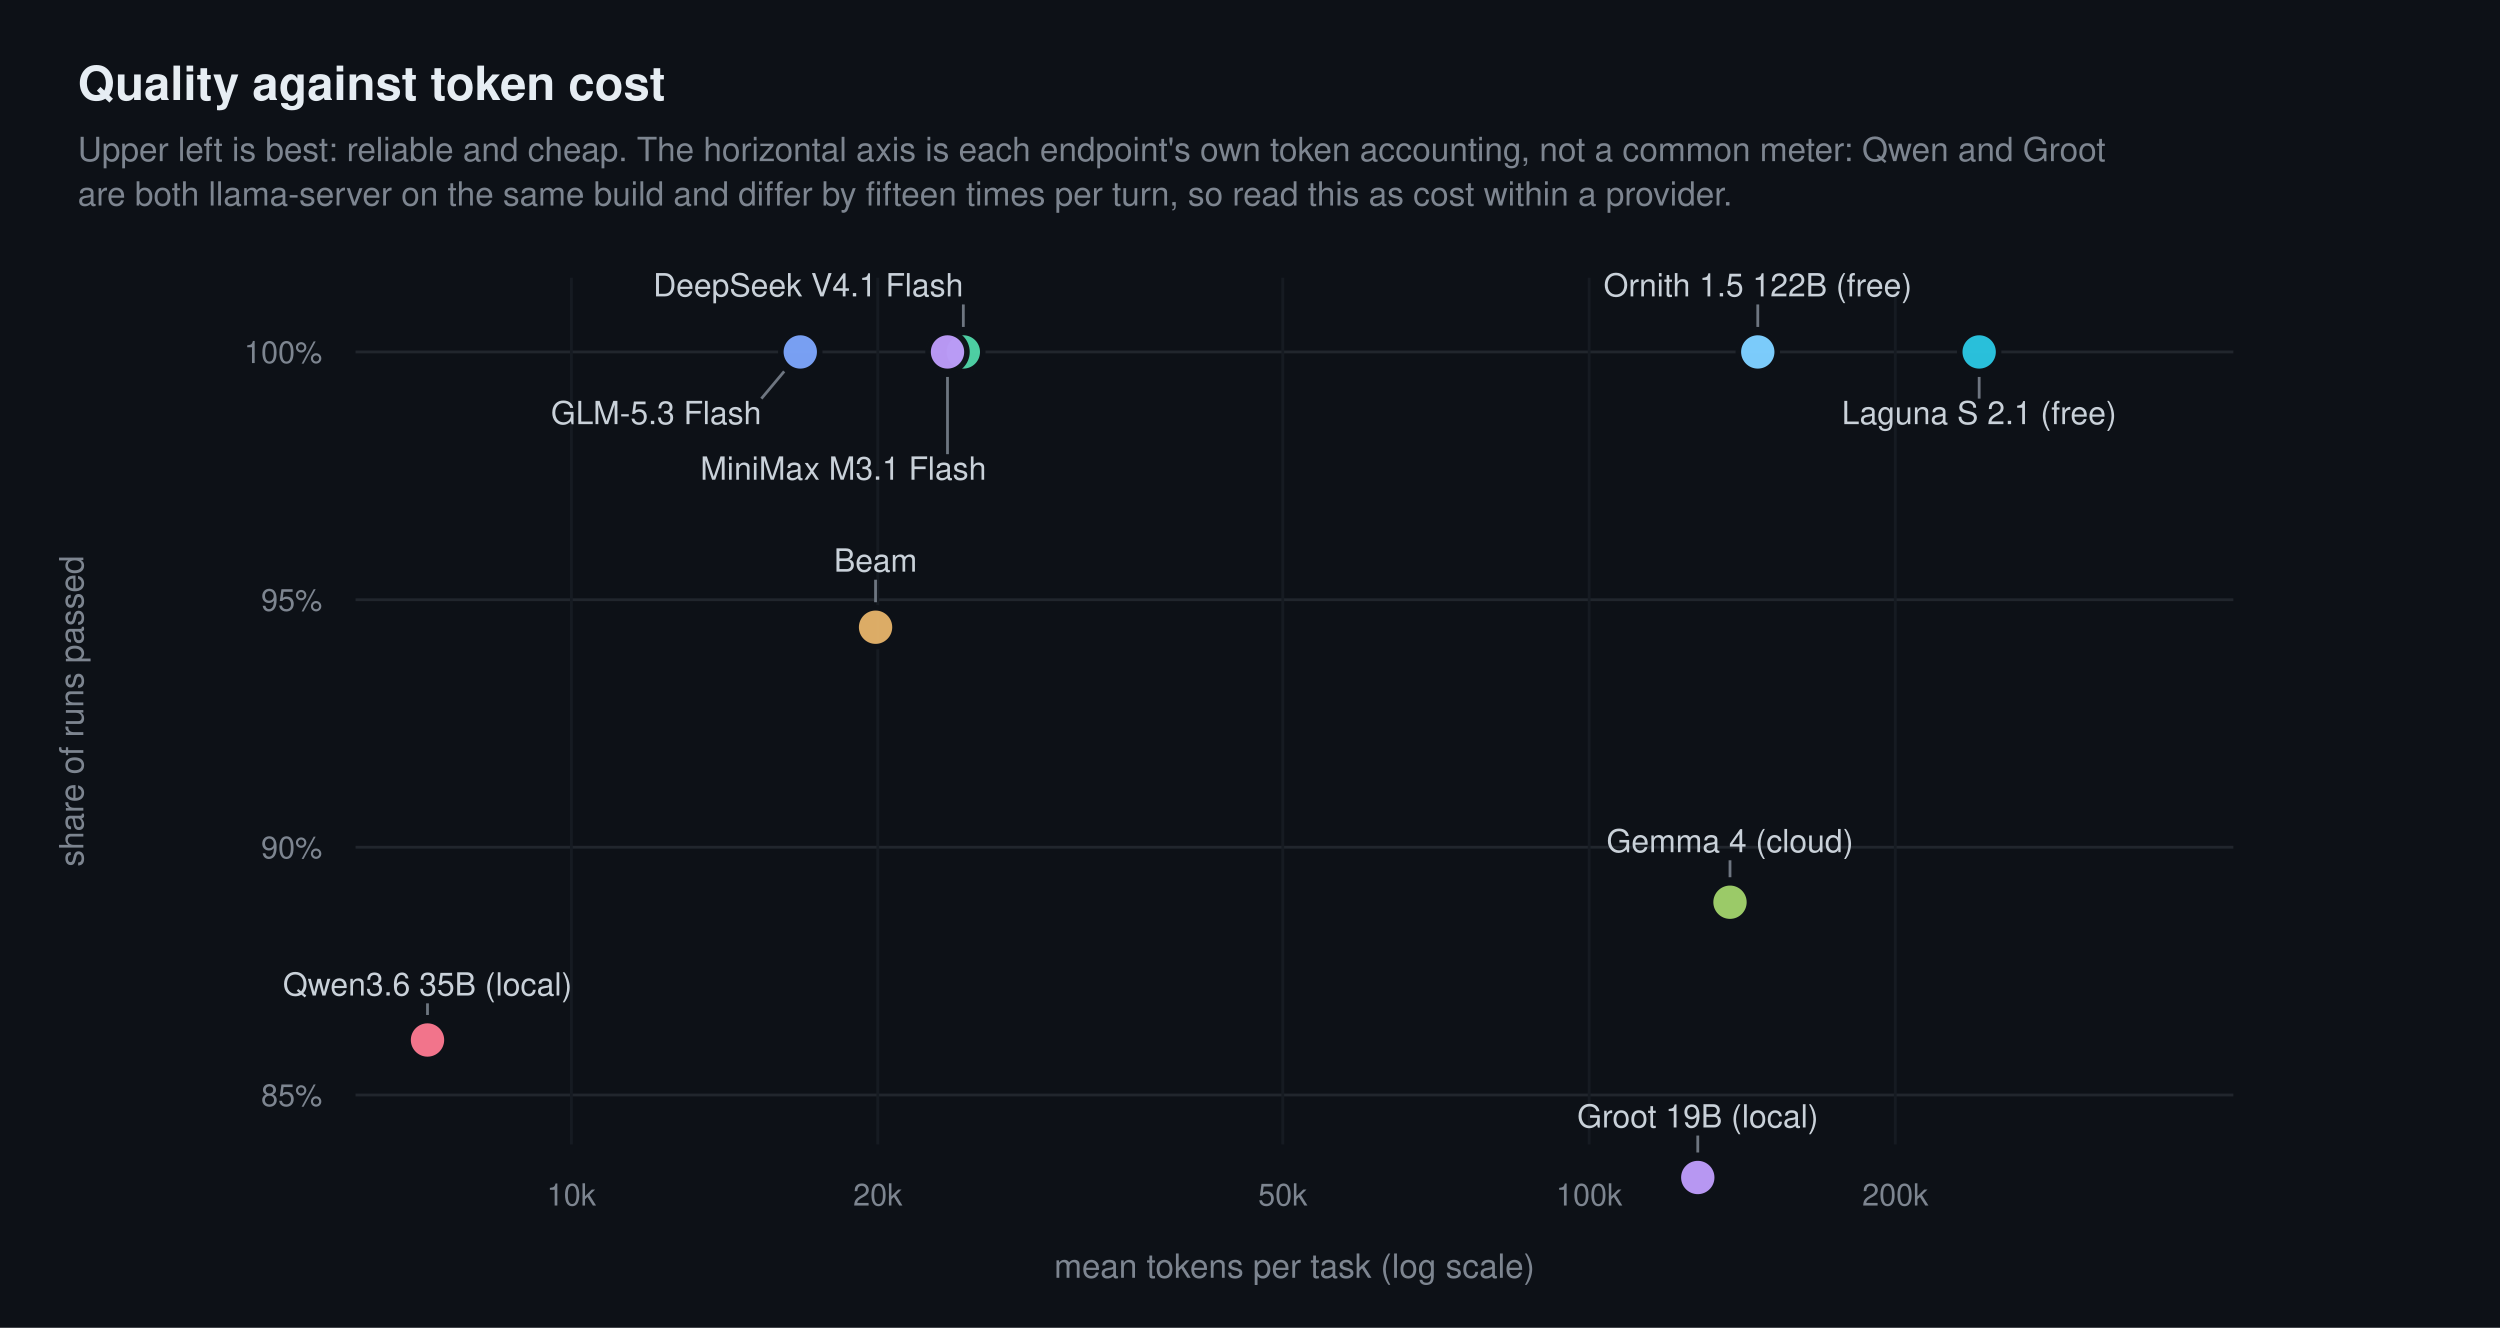
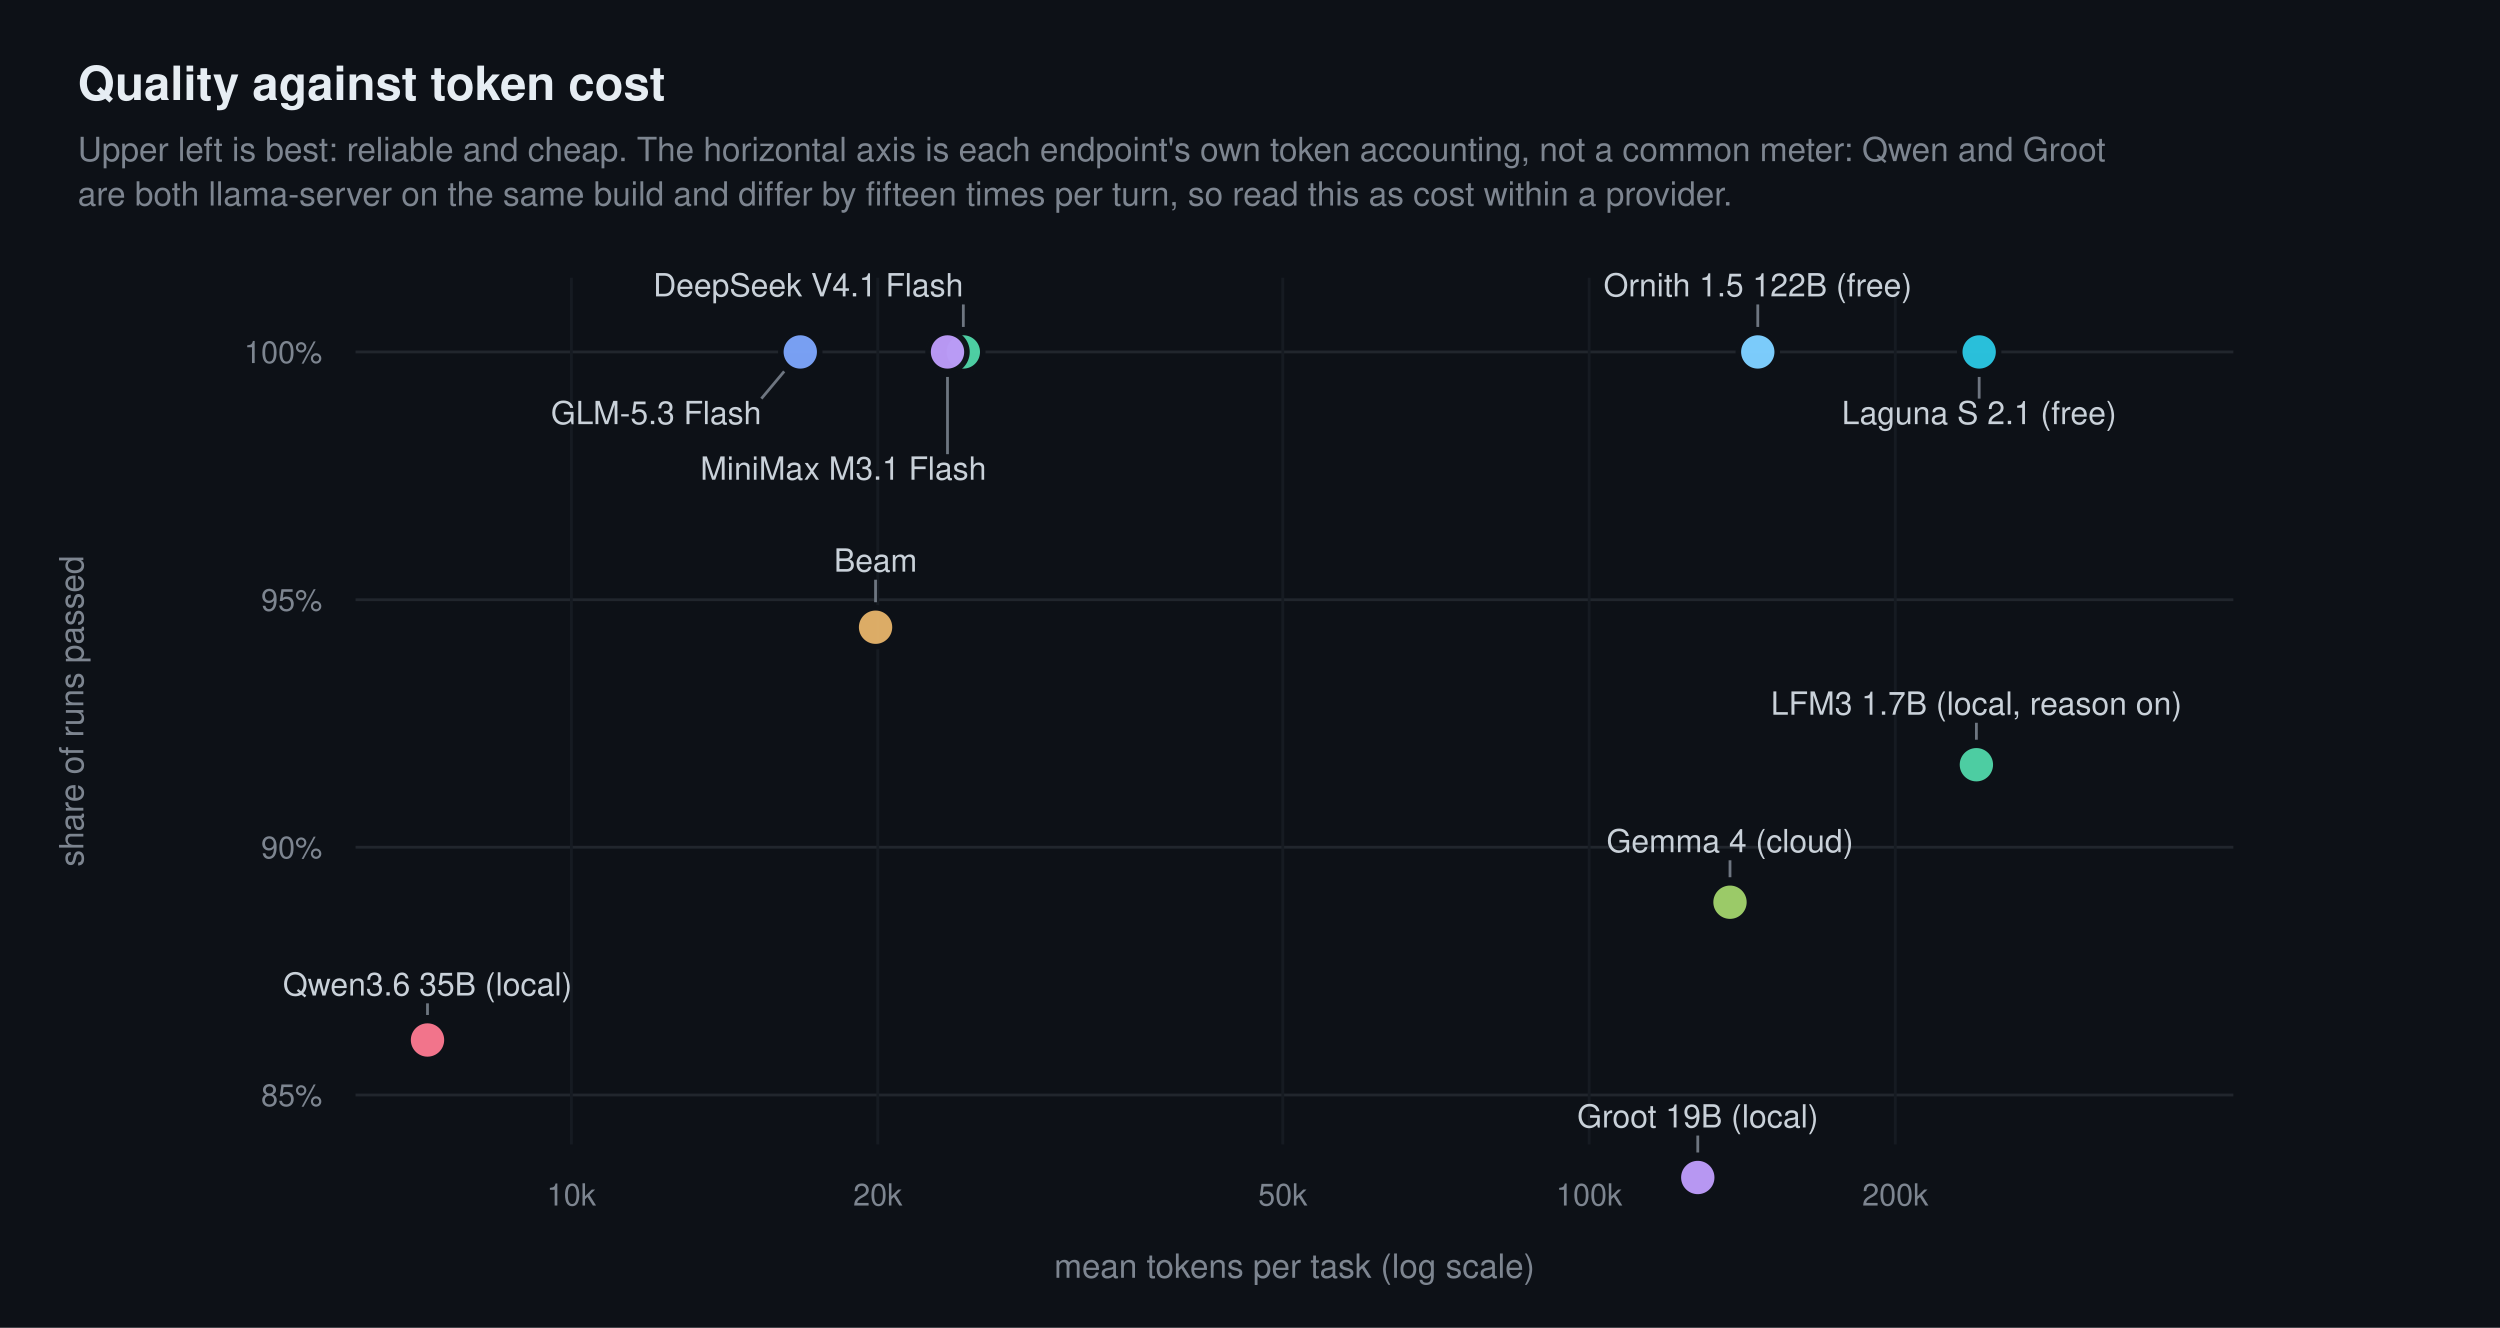
<svg xmlns="http://www.w3.org/2000/svg" width="900" height="478" viewBox="0 0 900 478" font-family="ui-sans-serif, -apple-system, Segoe UI, Helvetica, Arial, sans-serif">
  <rect width="100%" height="100%" fill="#0d1117" />
  <text x="28" y="36" fill="#e6edf3" font-size="17" font-weight="600">Quality against token cost</text>
  <text x="28" y="58" fill="#7d8590" font-size="12">Upper left is best: reliable and cheap. The horizontal axis is each endpoint's own token accounting, not a common meter: Qwen and Groot</text>
  <text x="28" y="74" fill="#7d8590" font-size="12">are both llama-server on the same build and differ by fifteen times per turn, so read this as cost within a provider.</text>
  <line x1="128" y1="394.2" x2="804" y2="394.2" stroke="#21262d" stroke-width="1" />
  <text x="116" y="398.2" fill="#7d8590" font-size="11" text-anchor="end">85%</text>
  <line x1="128" y1="305.0" x2="804" y2="305.0" stroke="#21262d" stroke-width="1" />
  <text x="116" y="309.0" fill="#7d8590" font-size="11" text-anchor="end">90%</text>
  <line x1="128" y1="215.9" x2="804" y2="215.9" stroke="#21262d" stroke-width="1" />
  <text x="116" y="219.9" fill="#7d8590" font-size="11" text-anchor="end">95%</text>
  <line x1="128" y1="126.7" x2="804" y2="126.7" stroke="#21262d" stroke-width="1" />
  <text x="116" y="130.7" fill="#7d8590" font-size="11" text-anchor="end">100%</text>
  <line x1="205.7" y1="100" x2="205.7" y2="412" stroke="#161b22" stroke-width="1" />
  <text x="205.7" y="434" fill="#7d8590" font-size="11" text-anchor="middle">10k</text>
  <line x1="316.0" y1="100" x2="316.0" y2="412" stroke="#161b22" stroke-width="1" />
  <text x="316.0" y="434" fill="#7d8590" font-size="11" text-anchor="middle">20k</text>
  <line x1="461.8" y1="100" x2="461.8" y2="412" stroke="#161b22" stroke-width="1" />
  <text x="461.8" y="434" fill="#7d8590" font-size="11" text-anchor="middle">50k</text>
  <line x1="572.1" y1="100" x2="572.1" y2="412" stroke="#161b22" stroke-width="1" />
  <text x="572.1" y="434" fill="#7d8590" font-size="11" text-anchor="middle">100k</text>
  <line x1="682.3" y1="100" x2="682.3" y2="412" stroke="#161b22" stroke-width="1" />
  <text x="682.3" y="434" fill="#7d8590" font-size="11" text-anchor="middle">200k</text>
  <text x="466" y="460" fill="#7d8590" font-size="12" text-anchor="middle">mean tokens per task (log scale)</text>
  <text x="30" y="256" fill="#7d8590" font-size="12" text-anchor="middle" transform="rotate(-90 30 256)">share of runs passed</text>
  <circle cx="346.8" cy="126.7" r="7" fill="#4fd1a5" stroke="#0d1117" stroke-width="2" opacity="0.98" />
  <circle cx="288.1" cy="126.7" r="7" fill="#7aa2f7" stroke="#0d1117" stroke-width="2" opacity="0.98" />
  <circle cx="341.1" cy="126.7" r="7" fill="#bb9af7" stroke="#0d1117" stroke-width="2" opacity="0.98" />
  <circle cx="632.8" cy="126.7" r="7" fill="#7dcfff" stroke="#0d1117" stroke-width="2" opacity="0.98" />
  <circle cx="712.5" cy="126.7" r="7" fill="#2ac3de" stroke="#0d1117" stroke-width="2" opacity="0.98" />
  <circle cx="315.2" cy="225.8" r="7" fill="#e0af68" stroke="#0d1117" stroke-width="2" opacity="0.98" />
  <circle cx="622.8" cy="324.8" r="7" fill="#9ece6a" stroke="#0d1117" stroke-width="2" opacity="0.98" />
  <circle cx="153.9" cy="374.4" r="7" fill="#f7768e" stroke="#0d1117" stroke-width="2" opacity="0.98" />
  <circle cx="791.8" cy="805.9" r="7" fill="#ff9e64" stroke="#0d1117" stroke-width="2" opacity="0.98" />
+   <circle cx="711.5" cy="275.3" r="7" fill="#4fd1a5" stroke="#0d1117" stroke-width="2" opacity="0.98" />
  <circle cx="611.2" cy="423.9" r="7" fill="#bb9af7" stroke="#0d1117" stroke-width="2" opacity="0.98" />
  <line x1="346.8" y1="117.7" x2="346.8" y2="109.6" stroke="#6e7681" stroke-width="1" />
  <text x="346.8" y="106.7" fill="#c9d1d9" font-size="11.5" text-anchor="end">DeepSeek V4.1 Flash</text>
  <line x1="632.8" y1="117.7" x2="632.8" y2="109.6" stroke="#6e7681" stroke-width="1" />
  <text x="632.8" y="106.7" fill="#c9d1d9" font-size="11.5" text-anchor="middle">Ornith 1.5 122B (free)</text>
  <line x1="712.5" y1="135.7" x2="712.5" y2="143.5" stroke="#6e7681" stroke-width="1" />
  <text x="712.5" y="152.7" fill="#c9d1d9" font-size="11.5" text-anchor="middle">Laguna S 2.1 (free)</text>
  <line x1="282.3" y1="133.7" x2="274.1" y2="143.5" stroke="#6e7681" stroke-width="1" />
  <text x="274.1" y="152.7" fill="#c9d1d9" font-size="11.5" text-anchor="end">GLM-5.3 Flash</text>
  <line x1="341.1" y1="135.7" x2="341.1" y2="163.5" stroke="#6e7681" stroke-width="1" />
  <text x="355.1" y="172.7" fill="#c9d1d9" font-size="11.5" text-anchor="end">MiniMax M3.1 Flash</text>
  <line x1="315.2" y1="216.8" x2="315.2" y2="208.7" stroke="#6e7681" stroke-width="1" />
  <text x="315.2" y="205.8" fill="#c9d1d9" font-size="11.5" text-anchor="middle">Beam</text>
+   <line x1="711.5" y1="266.3" x2="711.5" y2="260.2" stroke="#6e7681" stroke-width="1" />
+   <text x="711.5" y="257.3" fill="#c9d1d9" font-size="11.5" text-anchor="middle">LFM3 1.7B (local, reason on)</text>
  <line x1="622.8" y1="315.8" x2="622.8" y2="309.7" stroke="#6e7681" stroke-width="1" />
  <text x="622.8" y="306.8" fill="#c9d1d9" font-size="11.5" text-anchor="middle">Gemma 4 (cloud)</text>
  <line x1="153.9" y1="365.4" x2="153.9" y2="361.2" stroke="#6e7681" stroke-width="1" />
  <text x="153.9" y="358.4" fill="#c9d1d9" font-size="11.5" text-anchor="middle">Qwen3.6 35B (local)</text>
  <line x1="611.2" y1="414.9" x2="611.2" y2="408.8" stroke="#6e7681" stroke-width="1" />
  <text x="611.2" y="405.9" fill="#c9d1d9" font-size="11.5" text-anchor="middle">Groot 19B (local)</text>
  <line x1="791.8" y1="814.9" x2="791.8" y2="824.7" stroke="#6e7681" stroke-width="1" />
  <text x="791.8" y="833.9" fill="#c9d1d9" font-size="11.5" text-anchor="middle">Nemotron 3.5 Lightning 30B (local)</text>
</svg>
